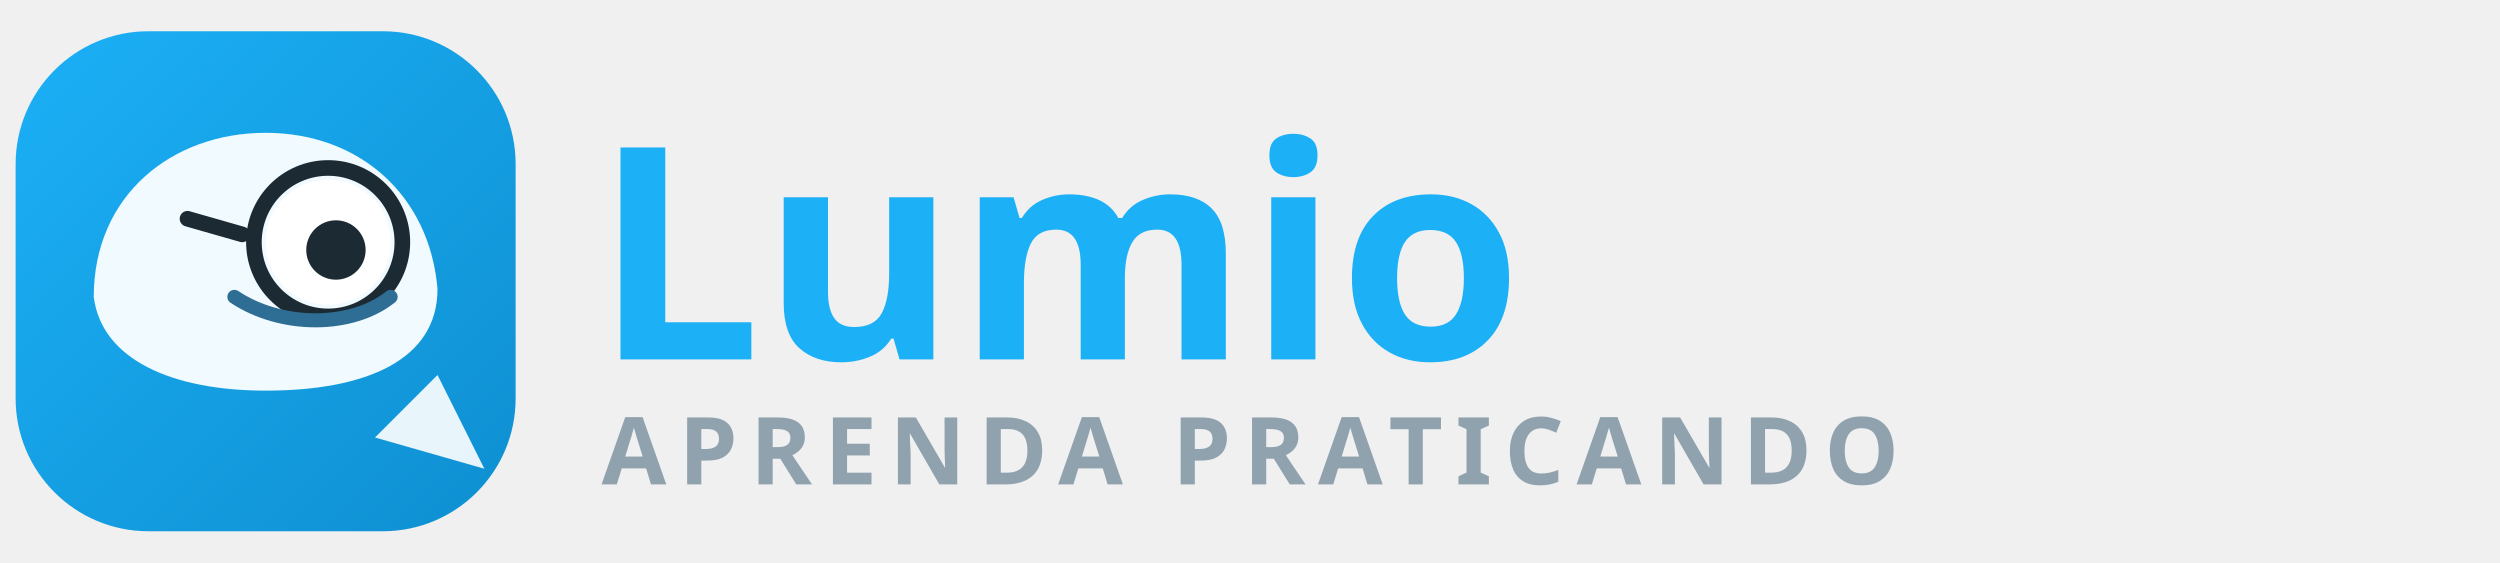
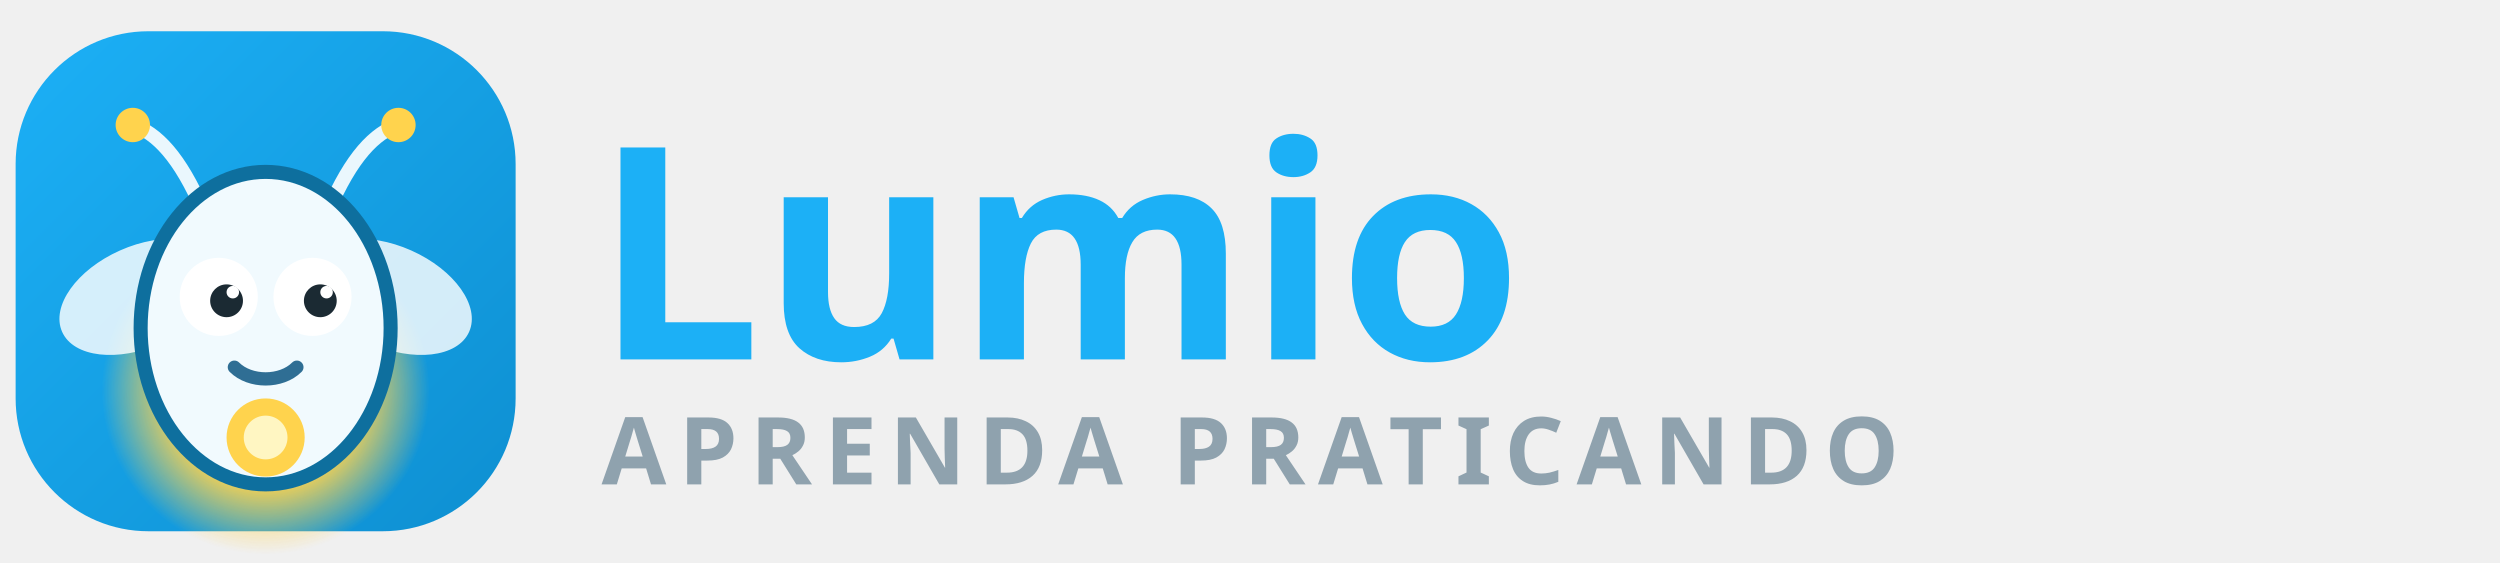
<svg xmlns="http://www.w3.org/2000/svg" viewBox="0 0 320 72" width="320" height="72" role="img" aria-label="Lumio">
  <defs>
    <linearGradient id="mark" x1="0" y1="0" x2="1" y2="1">
      <stop offset="0" stop-color="#1CB0F6" />
      <stop offset="1" stop-color="#0E8FD1" />
    </linearGradient>
+     <radialGradient id="halo" cx="50%" cy="50%" r="50%">
+       <stop offset="0" stop-color="#FFF8C4" />
+       <stop offset="0.6" stop-color="#FFD34D" />
+       <stop offset="1" stop-color="#FFD34D" stop-opacity="0" />
+     </radialGradient>
  </defs>
  <rect x="2" y="4" width="64" height="64" rx="17" fill="url(#mark)" />
-   <path d="M48 56 L62 60 L56 48 Z" fill="#FFFFFF" opacity="0.9" />
-   <path d="M12 38 C12 25 22 17 34 17 C46 17 55 25 56 37 C56 46 47 50 34 50 C22 50 13 46 12 38 Z" fill="#F1FAFE" />
-   <circle cx="42" cy="31" r="8" fill="#FFFFFF" />
-   <circle cx="43" cy="32" r="3.8" fill="#1B2A33" />
-   <circle cx="42" cy="31" r="9.5" fill="none" stroke="#1B2A33" stroke-width="2" />
-   <path d="M31 30 L24 28" stroke="#1B2A33" stroke-width="2" stroke-linecap="round" />
-   <path d="M30 38 C36 42 45 42 50 38" stroke="#2F6E94" stroke-width="1.8" fill="none" stroke-linecap="round" />
+   <circle cx="34" cy="50" r="21" fill="url(#halo)" opacity="0.9" />
+   <ellipse cx="18" cy="38" rx="11" ry="6.5" transform="rotate(-24 18 38)" fill="#FFFFFF" opacity="0.82" />
+   <ellipse cx="50" cy="38" rx="11" ry="6.5" transform="rotate(24 50 38)" fill="#FFFFFF" opacity="0.82" />
+   <path d="M26 27 C23 20 20 17 17 16 M42 27 C45 20 48 17 51 16" stroke="#EAF7FD" stroke-width="1.8" fill="none" stroke-linecap="round" />
+   <circle cx="17" cy="16" r="2.2" fill="#FFD34D" />
+   <circle cx="51" cy="16" r="2.2" fill="#FFD34D" />
+   <ellipse cx="34" cy="42" rx="16" ry="20" fill="#F1FAFE" stroke="#0E6F9E" stroke-width="1.8" />
+   <circle cx="34" cy="56" r="5" fill="#FFD34D" />
+   <circle cx="34" cy="56" r="2.8" fill="#FFF6C2" />
+   <circle cx="28" cy="38" r="5" fill="#FFFFFF" />
+   <circle cx="40" cy="38" r="5" fill="#FFFFFF" />
+   <circle cx="29" cy="38.5" r="2.1" fill="#1B2A33" />
+   <circle cx="41" cy="38.5" r="2.1" fill="#1B2A33" />
+   <circle cx="29.8" cy="37.4" r="0.8" fill="#FFFFFF" />
+   <circle cx="41.8" cy="37.4" r="0.8" fill="#FFFFFF" />
+   <path d="M30 47 C32 49 36 49 38 47" stroke="#2F6E94" stroke-width="1.7" fill="none" stroke-linecap="round" />
  <g font-family="Nunito, ui-sans-serif, system-ui, sans-serif" font-weight="900">
    <text x="76" y="46" font-size="38" fill="#1CB0F6">Lumio</text>
    <text x="77" y="62" font-size="12" font-weight="800" letter-spacing="1.6" fill="#8FA2AE">APRENDA PRATICANDO</text>
  </g>
</svg>
